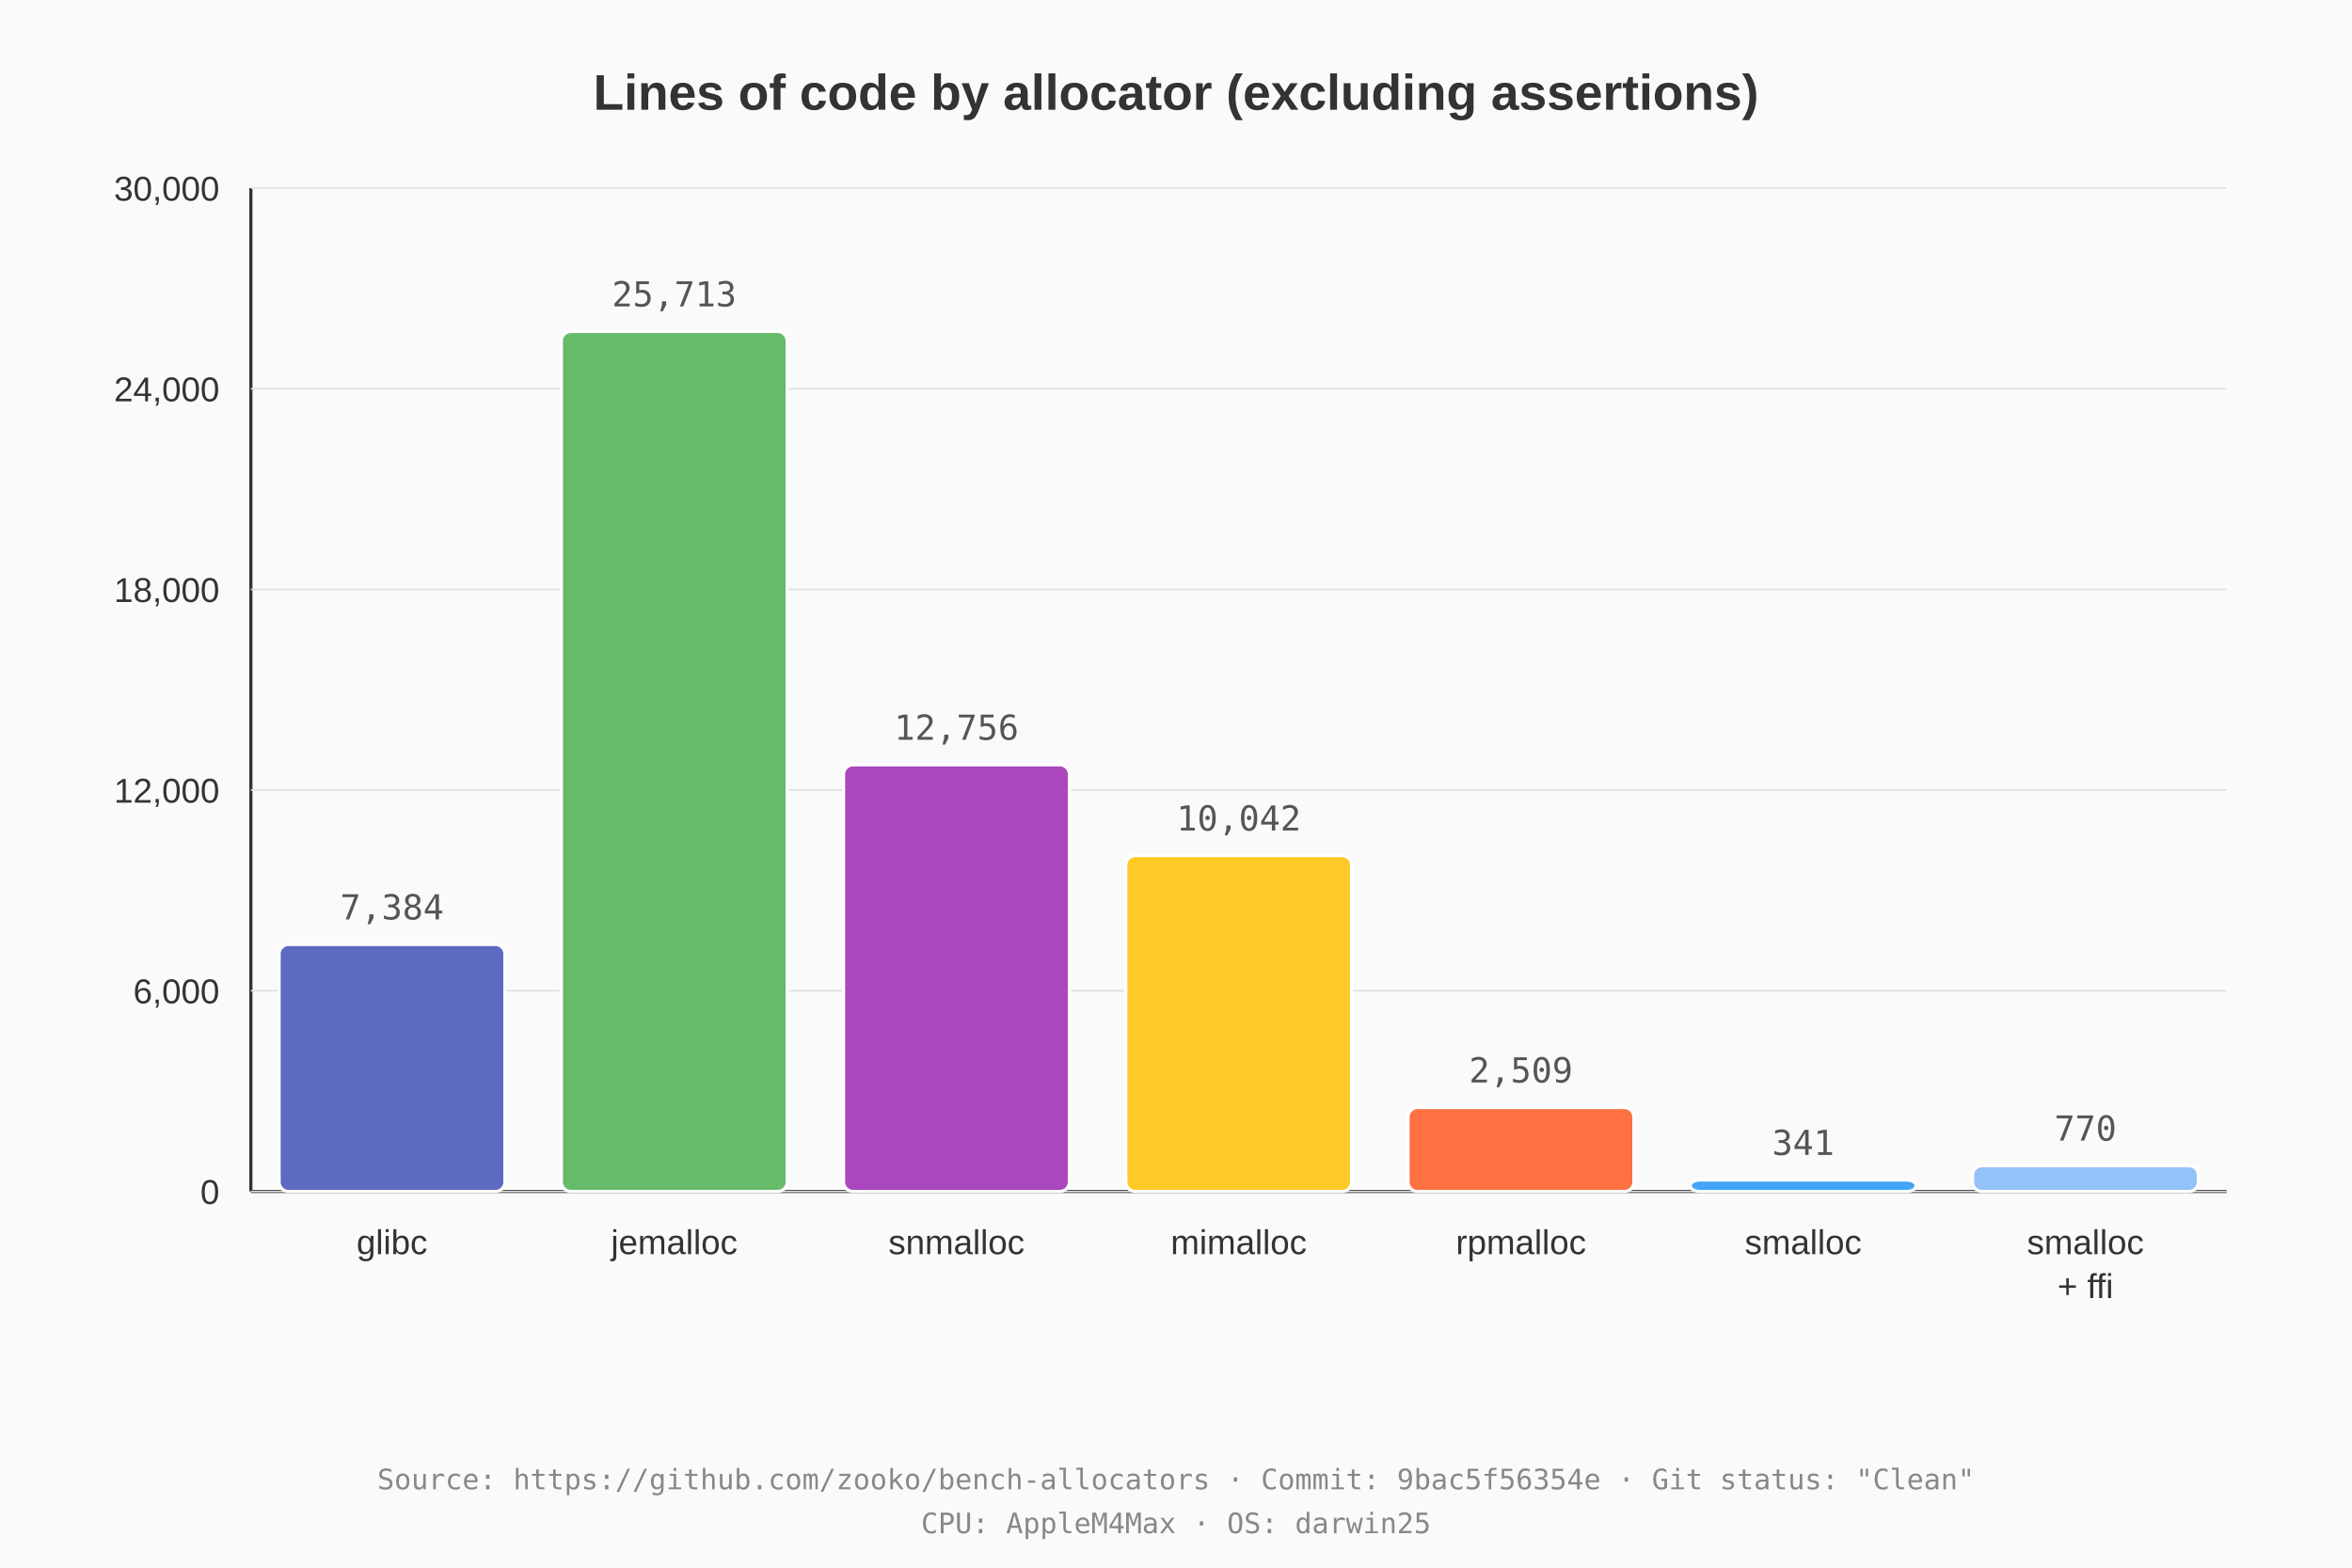
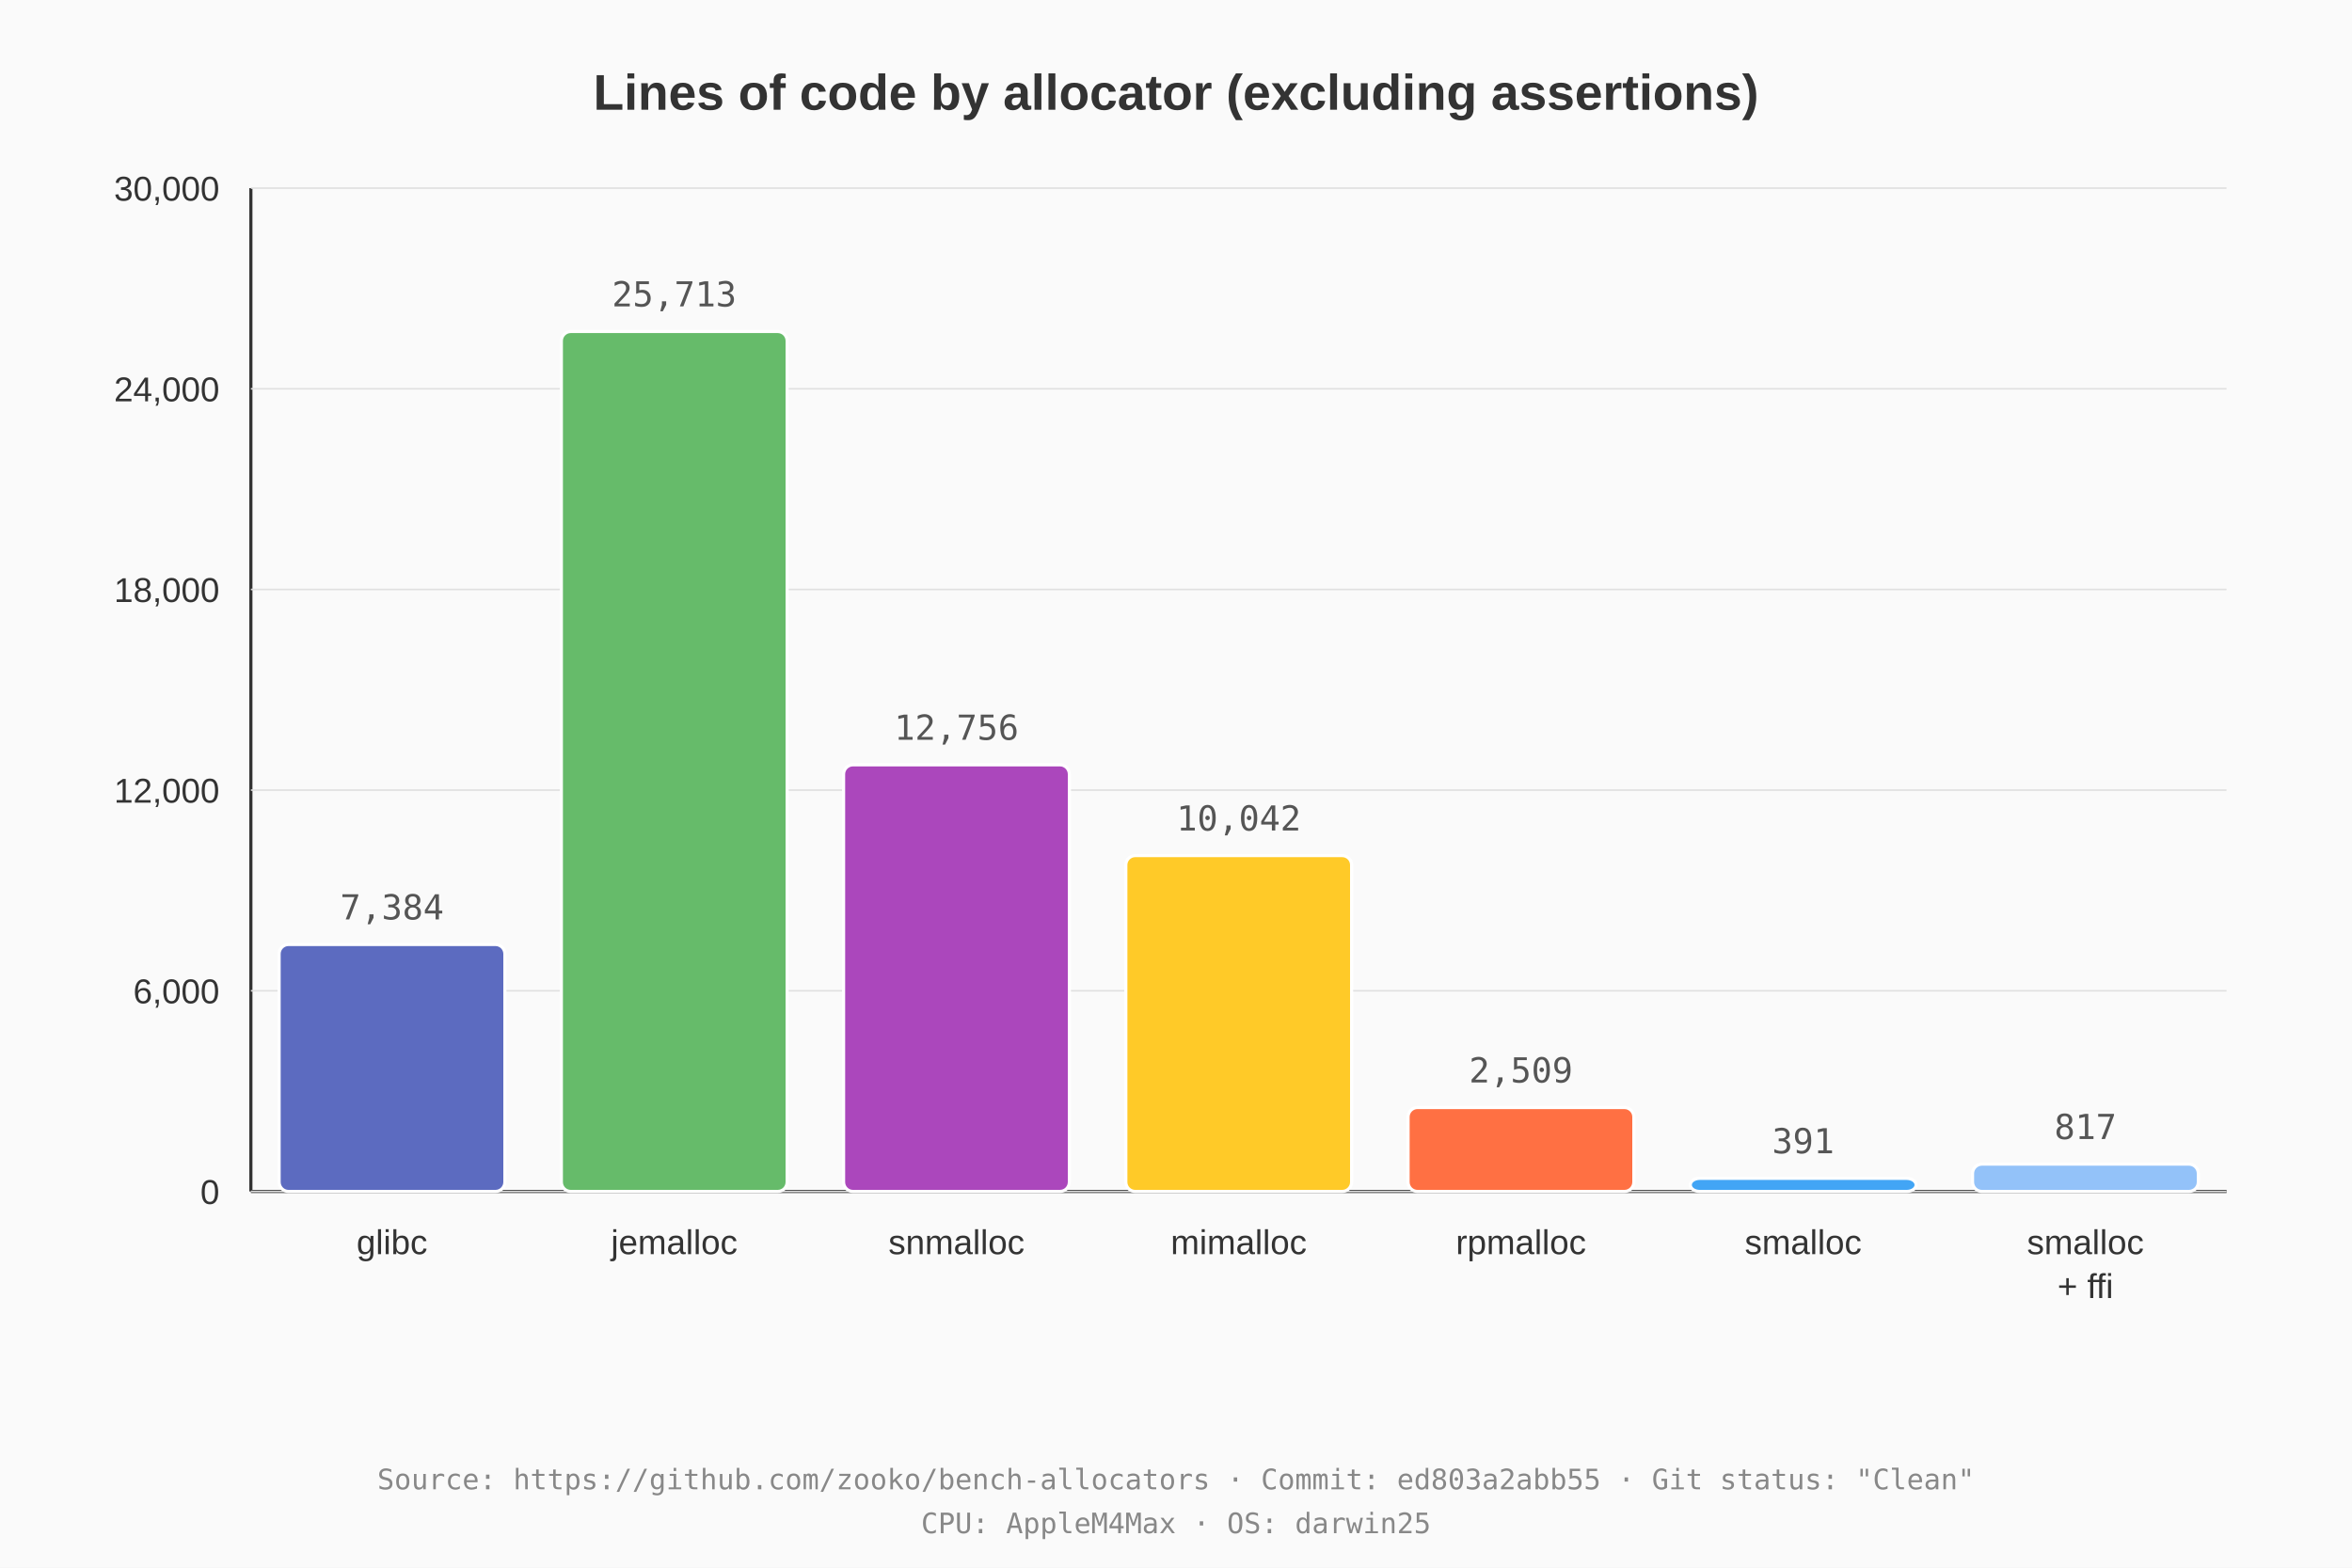
<svg xmlns="http://www.w3.org/2000/svg" viewBox="0 0 750 500">
  <rect width="750" height="500" fill="#fafafa" />
  <style>
    .bar { stroke: #fff; stroke-width: 1; }
    .axis { stroke: #333; stroke-width: 1; }
    .grid { stroke: #e0e0e0; stroke-width: 0.5; }
    .label { font-family: Arial, Helvetica, sans-serif; font-size: 11px; fill: #333; }
    .value { font-family: monospace; font-size: 11px; fill: #555; }
    .title { font-family: Arial, Helvetica, sans-serif; font-size: 16px; font-weight: 600; fill: #333; }
    .metadata { font-family: monospace; font-size: 9px; fill: #888; }
  </style>
  <text x="375.0" y="35" class="title" text-anchor="middle">Lines of code by allocator (excluding assertions)</text>
  <line x1="80" y1="60" x2="80" y2="380" class="axis" />
  <line x1="80" y1="380" x2="710" y2="380" class="axis" />
  <line x1="80" y1="380.0" x2="710" y2="380.0" class="grid" />
  <text x="70" y="384.0" class="label" text-anchor="end">0</text>
  <line x1="80" y1="316.0" x2="710" y2="316.0" class="grid" />
  <text x="70" y="320.0" class="label" text-anchor="end">6,000</text>
  <line x1="80" y1="252.0" x2="710" y2="252.0" class="grid" />
  <text x="70" y="256.0" class="label" text-anchor="end">12,000</text>
  <line x1="80" y1="188.0" x2="710" y2="188.0" class="grid" />
  <text x="70" y="192.0" class="label" text-anchor="end">18,000</text>
  <line x1="80" y1="124.0" x2="710" y2="124.0" class="grid" />
  <text x="70" y="128.0" class="label" text-anchor="end">24,000</text>
  <line x1="80" y1="60.0" x2="710" y2="60.0" class="grid" />
  <text x="70" y="64.0" class="label" text-anchor="end">30,000</text>
  <rect x="89.0" y="301.237" width="72.0" height="78.763" rx="3" ry="3" class="bar" fill="#5c6bc0" />
  <text x="125.0" y="293.237" class="value" text-anchor="middle">7,384</text>
  <text x="125.0" y="400" class="label" text-anchor="middle">glibc</text>
  <rect x="179.0" y="105.728" width="72.0" height="274.272" rx="3" ry="3" class="bar" fill="#66bb6a" />
  <text x="215.0" y="97.728" class="value" text-anchor="middle">25,713</text>
  <text x="215.0" y="400" class="label" text-anchor="middle">jemalloc</text>
  <rect x="269.0" y="243.936" width="72.0" height="136.064" rx="3" ry="3" class="bar" fill="#ab47bc" />
  <text x="305.0" y="235.936" class="value" text-anchor="middle">12,756</text>
  <text x="305.0" y="400" class="label" text-anchor="middle">snmalloc</text>
  <rect x="359.0" y="272.885" width="72.0" height="107.115" rx="3" ry="3" class="bar" fill="#ffca28" />
  <text x="395.0" y="264.885" class="value" text-anchor="middle">10,042</text>
  <text x="395.0" y="400" class="label" text-anchor="middle">mimalloc</text>
  <rect x="449.0" y="353.237" width="72.0" height="26.763" rx="3" ry="3" class="bar" fill="#ff7043" />
  <text x="485.0" y="345.237" class="value" text-anchor="middle">2,509</text>
  <text x="485.0" y="400" class="label" text-anchor="middle">rpmalloc</text>
-   <rect x="539.0" y="376.363" width="72.0" height="3.637" rx="3" ry="3" class="bar" fill="#42a5f5" />
-   <text x="575.0" y="368.363" class="value" text-anchor="middle">341</text>
+   <rect x="539.0" y="375.829" width="72.0" height="4.171" rx="3" ry="3" class="bar" fill="#42a5f5" />
+   <text x="575.0" y="367.829" class="value" text-anchor="middle">391</text>
  <text x="575.0" y="400" class="label" text-anchor="middle">smalloc</text>
-   <rect x="629.0" y="371.787" width="72.0" height="8.213" rx="3" ry="3" class="bar" fill="#93c2f9" />
-   <text x="665.0" y="363.787" class="value" text-anchor="middle">770</text>
+   <rect x="629.0" y="371.285" width="72.0" height="8.715" rx="3" ry="3" class="bar" fill="#93c2f9" />
+   <text x="665.0" y="363.285" class="value" text-anchor="middle">817</text>
  <text x="665.0" y="400" class="label" text-anchor="middle">smalloc</text>
  <text x="665.0" y="414" class="label" text-anchor="middle">+ ffi</text>
-   <text x="375.0" y="475" class="metadata" text-anchor="middle">Source: https://github.com/zooko/bench-allocators · Commit: 9bac5f56354e · Git status: "Clean"</text>
+   <text x="375.0" y="475" class="metadata" text-anchor="middle">Source: https://github.com/zooko/bench-allocators · Commit: ed803a2abb55 · Git status: "Clean"</text>
  <text x="375.0" y="489" class="metadata" text-anchor="middle">CPU: AppleM4Max · OS: darwin25</text>
</svg>
